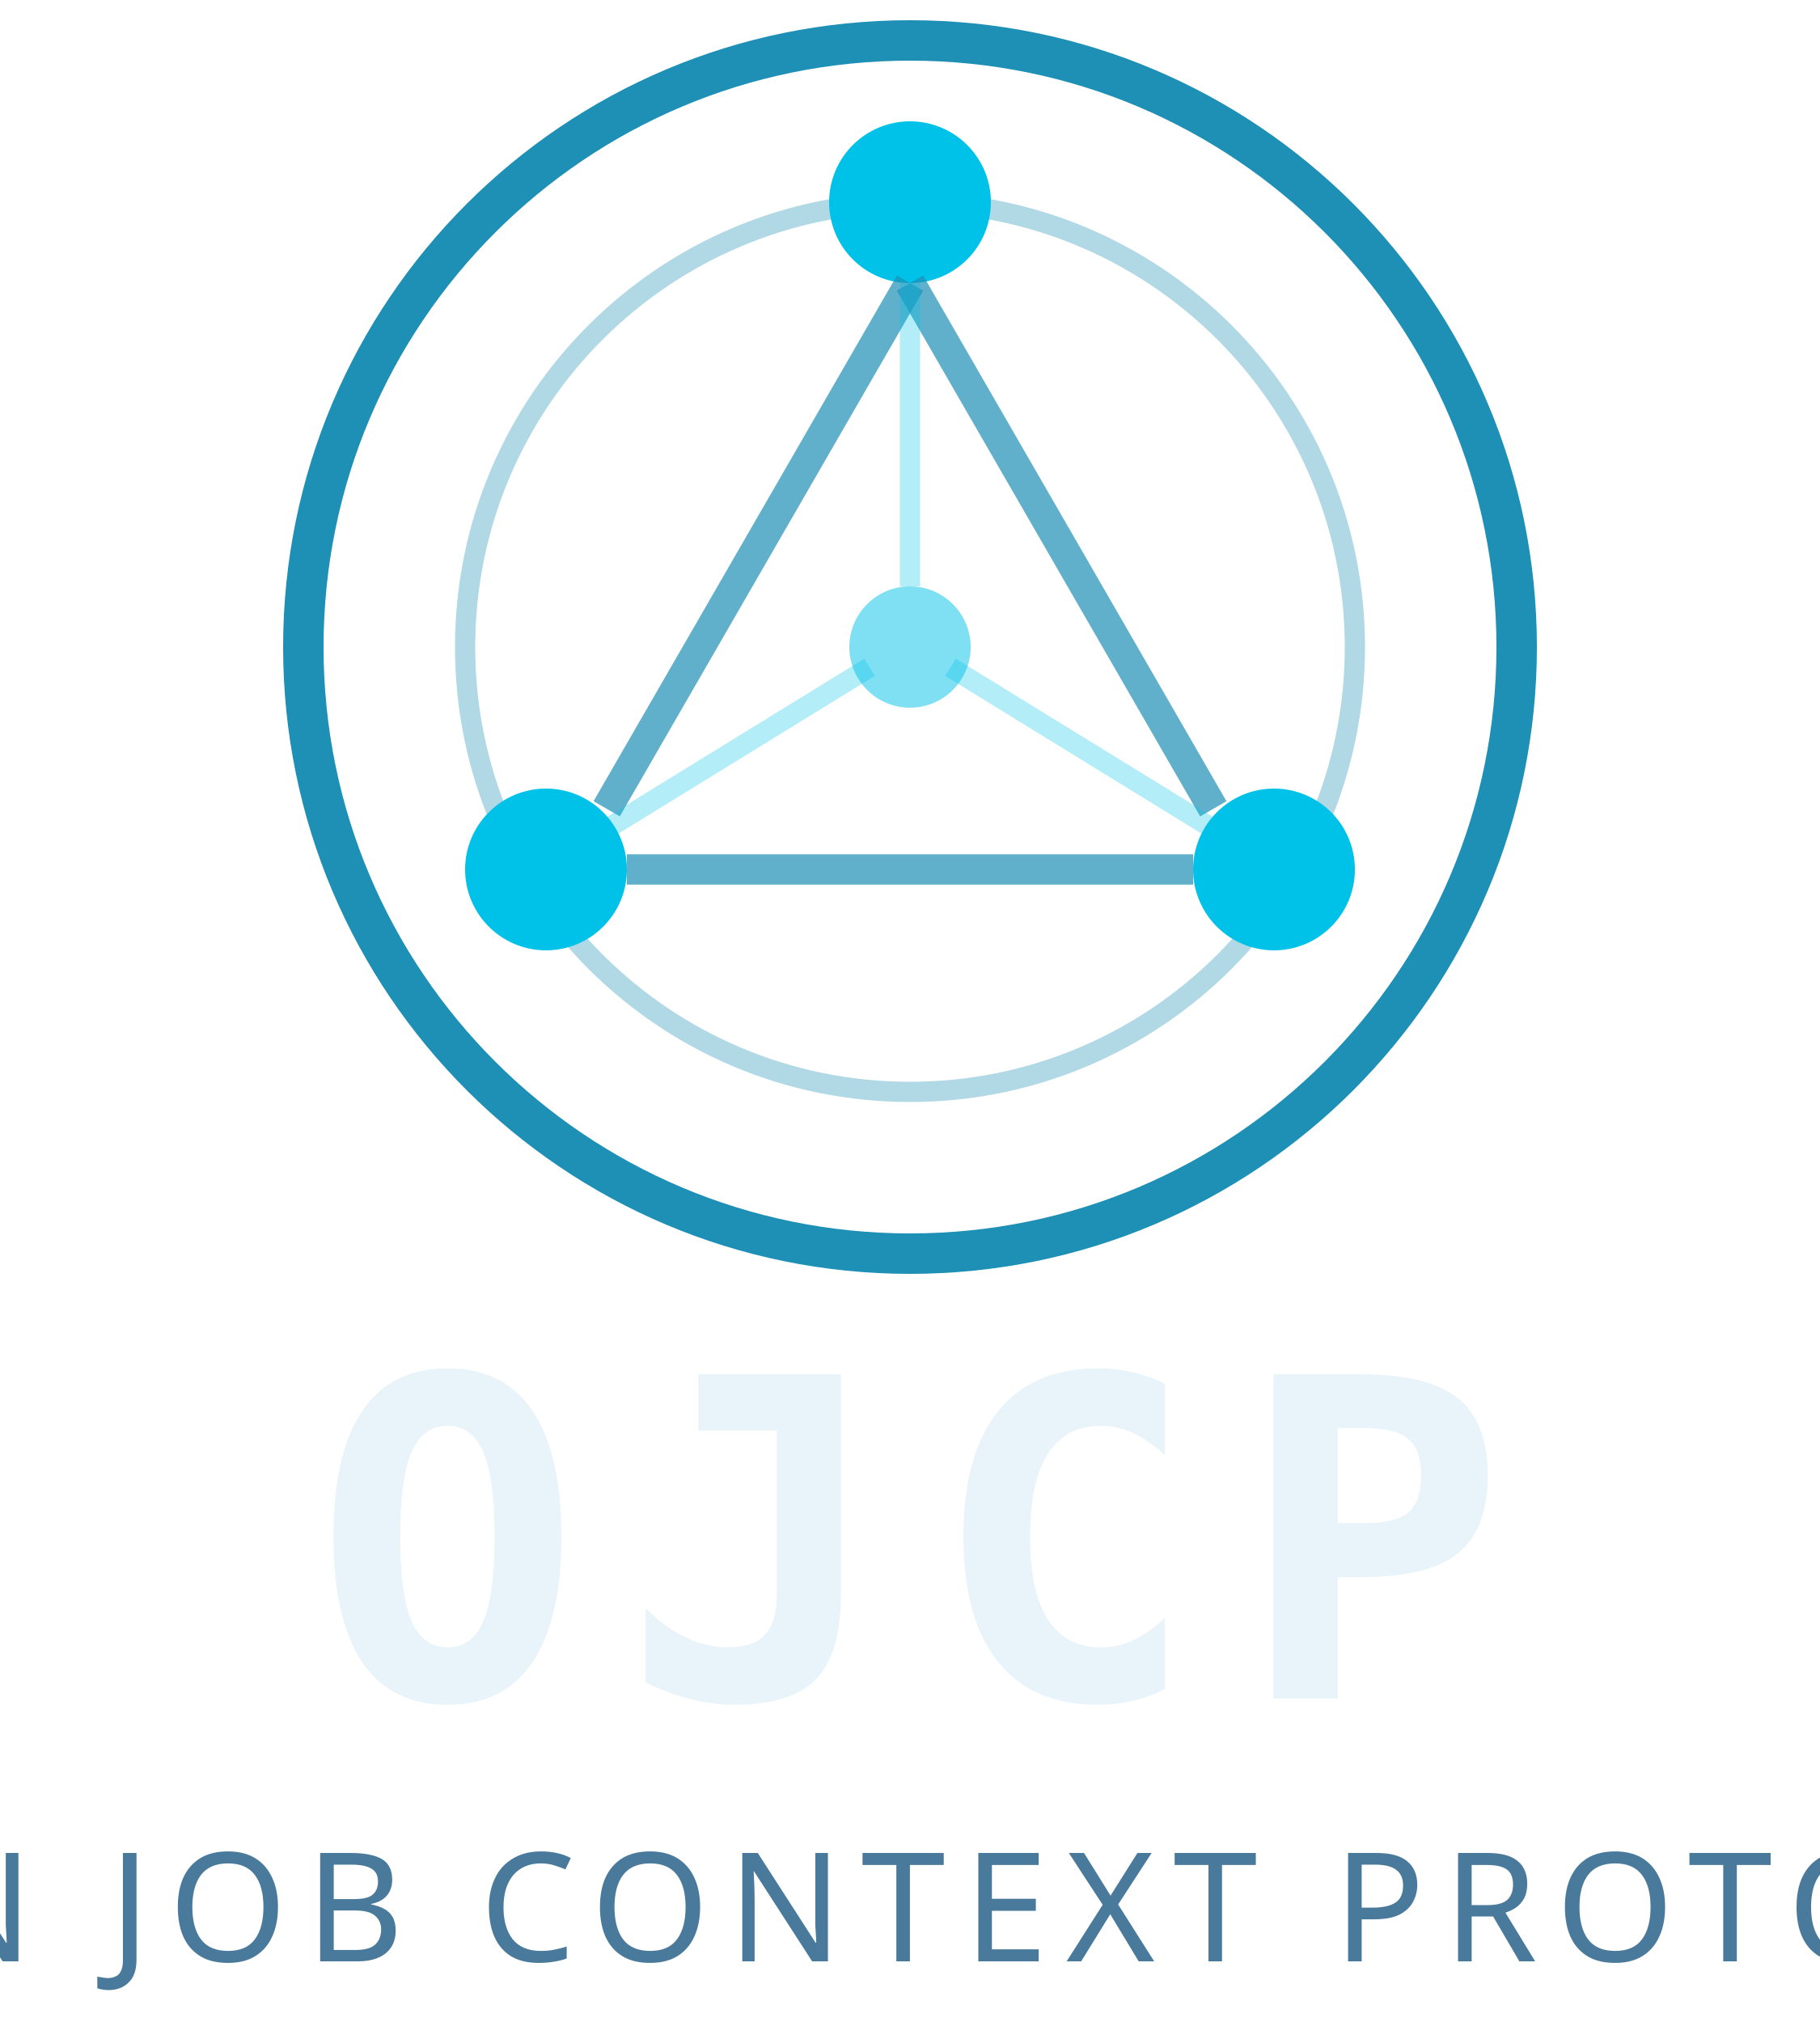
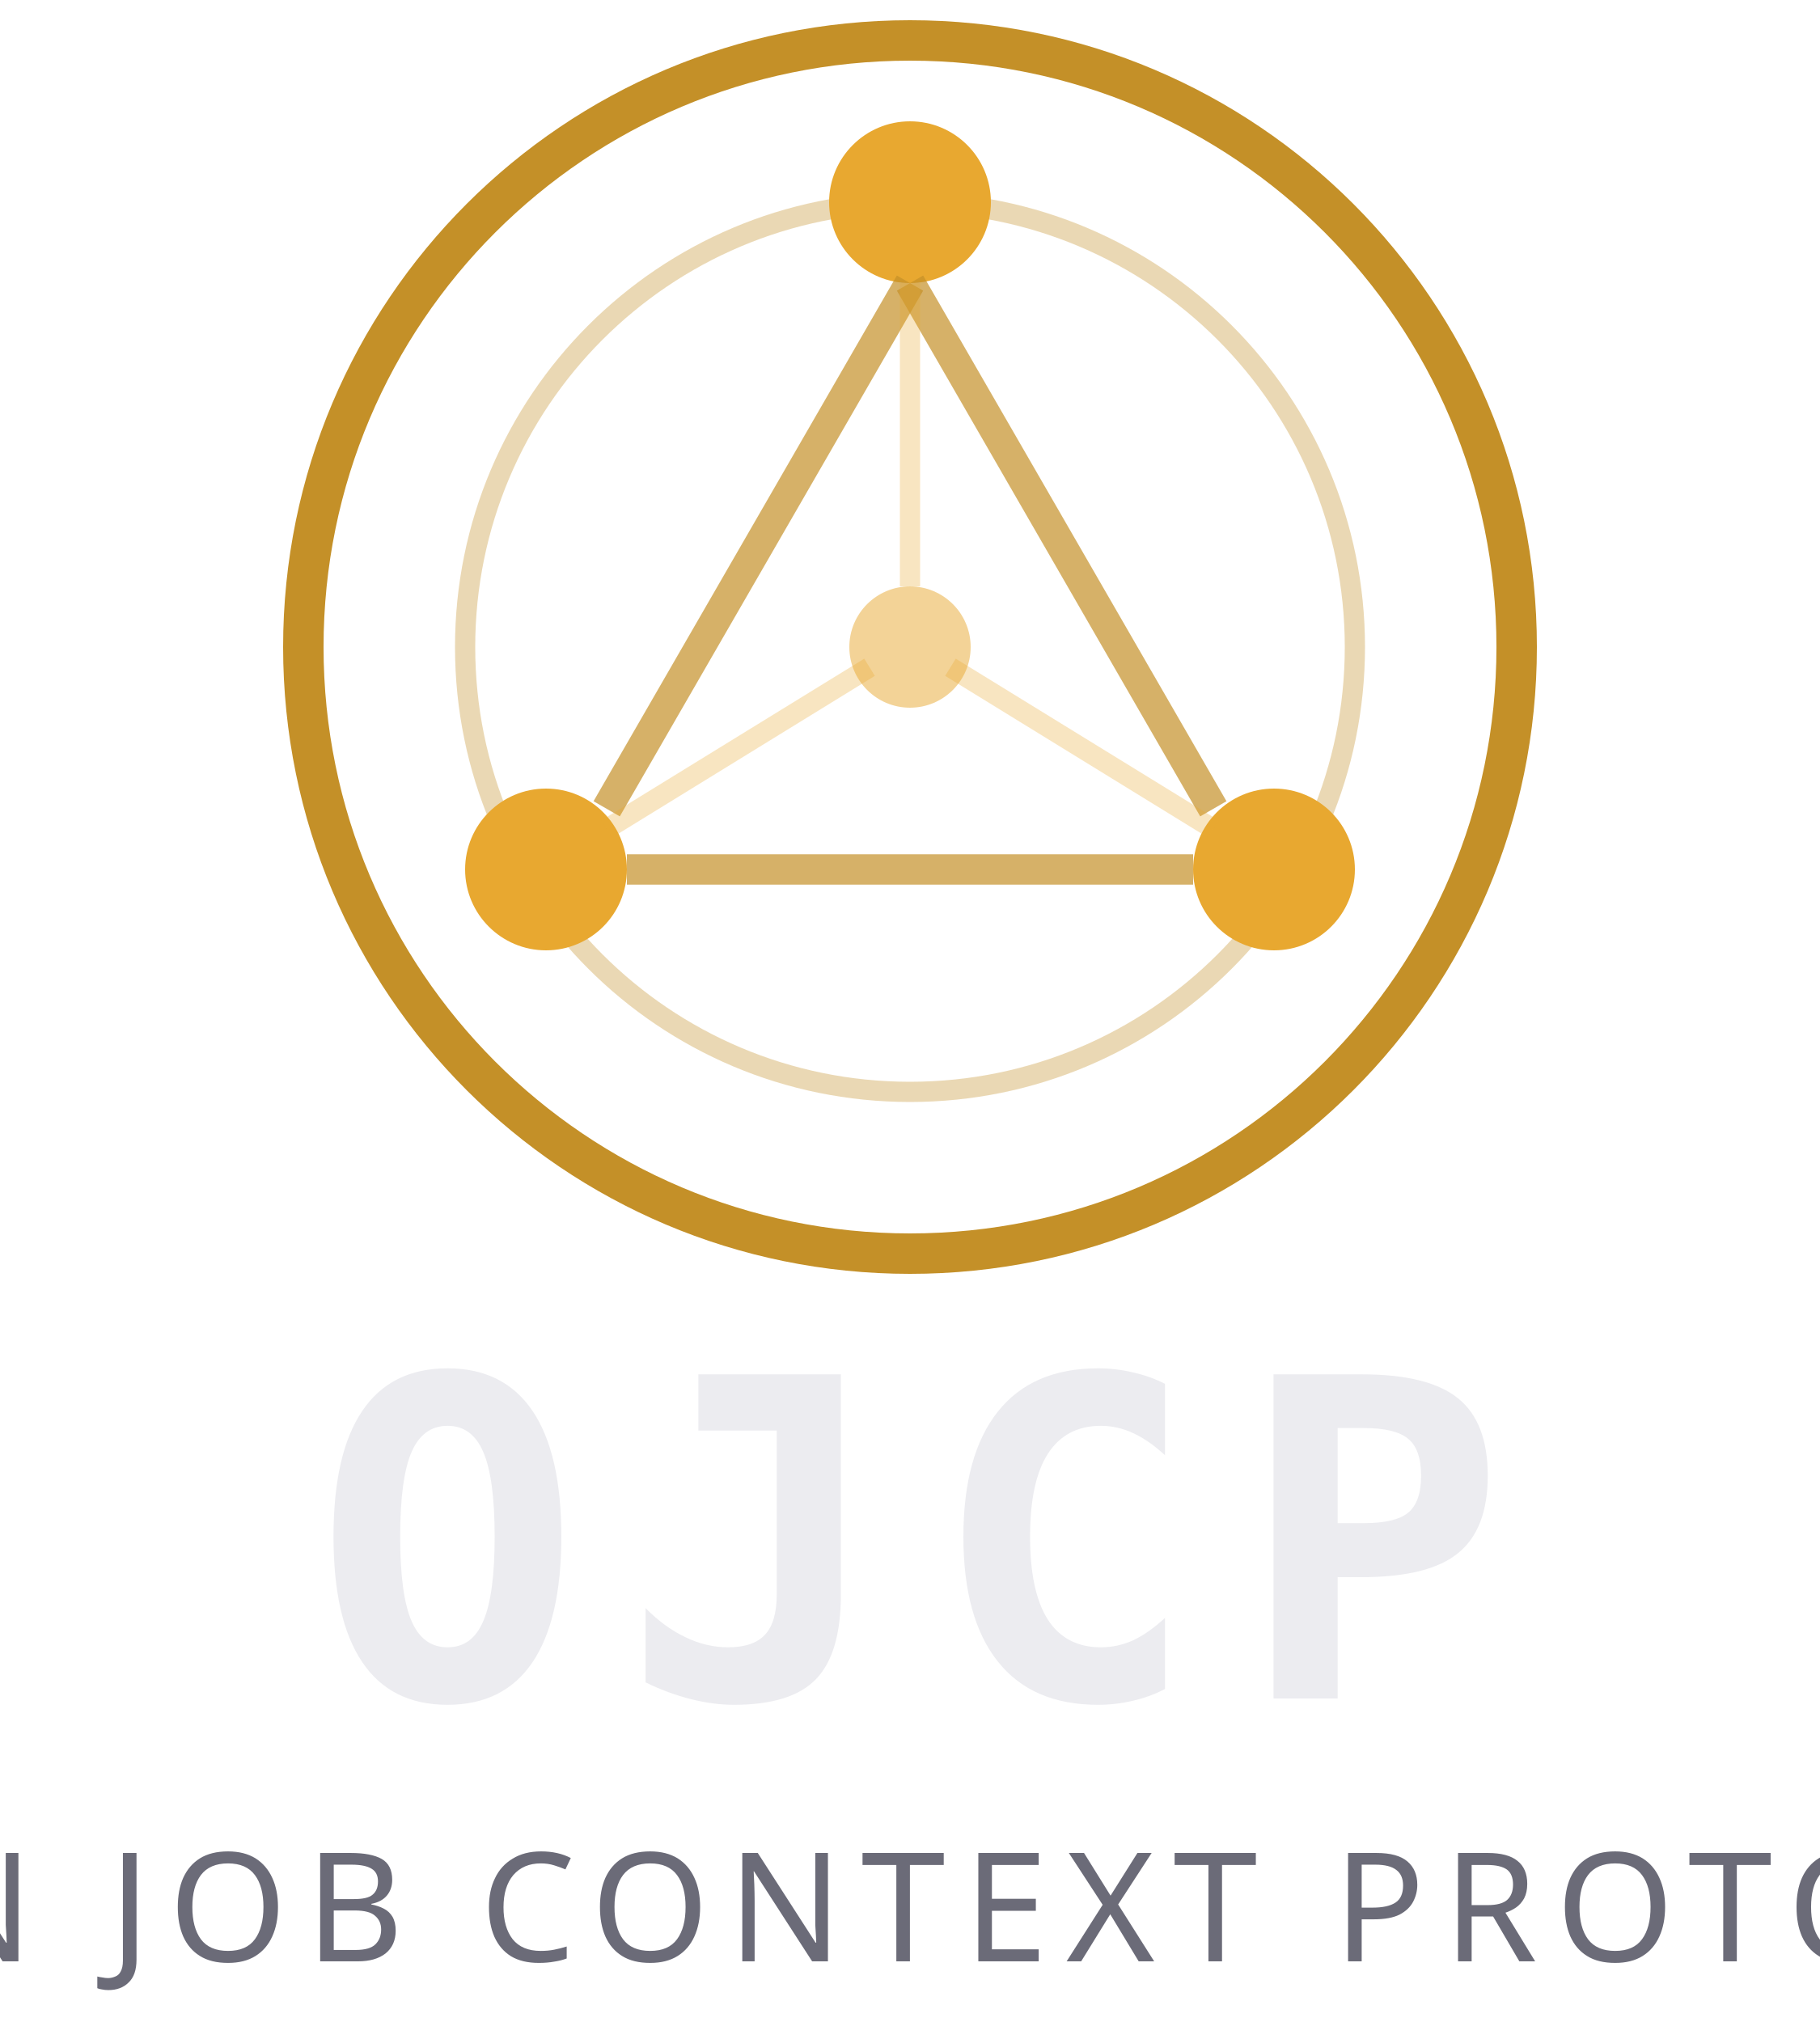
<svg xmlns="http://www.w3.org/2000/svg" width="90" height="100" viewBox="0 0 90 100" fill="none">
  <g transform="translate(13, 0)">
-     <circle cx="32" cy="32" r="30" stroke="#1e8fb5" stroke-width="2" fill="none" />
-     <circle cx="32" cy="32" r="22" stroke="#1e8fb5" stroke-width="1" fill="none" opacity="0.35" />
-     <circle cx="32" cy="10" r="4" fill="#00c2e8" />
-     <circle cx="14" cy="43" r="4" fill="#00c2e8" />
-     <circle cx="50" cy="43" r="4" fill="#00c2e8" />
-     <line x1="32" y1="14" x2="17" y2="40" stroke="#1e8fb5" stroke-width="1.5" opacity="0.7" />
-     <line x1="32" y1="14" x2="47" y2="40" stroke="#1e8fb5" stroke-width="1.5" opacity="0.7" />
-     <line x1="18" y1="43" x2="46" y2="43" stroke="#1e8fb5" stroke-width="1.5" opacity="0.7" />
-     <circle cx="32" cy="32" r="3" fill="#00c2e8" opacity="0.5" />
-     <line x1="32" y1="14" x2="32" y2="29" stroke="#00c2e8" stroke-width="1" opacity="0.3" />
-     <line x1="17" y1="41" x2="30" y2="33" stroke="#00c2e8" stroke-width="1" opacity="0.3" />
-     <line x1="47" y1="41" x2="34" y2="33" stroke="#00c2e8" stroke-width="1" opacity="0.3" />
+     <circle cx="32" cy="32" r="30" stroke="#c49028" stroke-width="2" fill="none" />
+     <circle cx="32" cy="32" r="22" stroke="#c49028" stroke-width="1" fill="none" opacity="0.35" />
+     <circle cx="32" cy="10" r="4" fill="#e8a830" />
+     <circle cx="14" cy="43" r="4" fill="#e8a830" />
+     <circle cx="50" cy="43" r="4" fill="#e8a830" />
+     <line x1="32" y1="14" x2="17" y2="40" stroke="#c49028" stroke-width="1.5" opacity="0.7" />
+     <line x1="32" y1="14" x2="47" y2="40" stroke="#c49028" stroke-width="1.5" opacity="0.7" />
+     <line x1="18" y1="43" x2="46" y2="43" stroke="#c49028" stroke-width="1.5" opacity="0.7" />
+     <circle cx="32" cy="32" r="3" fill="#e8a830" opacity="0.5" />
+     <line x1="32" y1="14" x2="32" y2="29" stroke="#e8a830" stroke-width="1" opacity="0.3" />
+     <line x1="17" y1="41" x2="30" y2="33" stroke="#e8a830" stroke-width="1" opacity="0.3" />
+     <line x1="47" y1="41" x2="34" y2="33" stroke="#e8a830" stroke-width="1" opacity="0.3" />
  </g>
-   <text x="45" y="84" text-anchor="middle" font-family="'IBM Plex Mono', monospace" font-weight="700" font-size="22" fill="#e8f4fa" letter-spacing="2">OJCP</text>
-   <text x="45" y="97" text-anchor="middle" font-family="'IBM Plex Sans', sans-serif" font-weight="300" font-size="7.5" fill="#4a7a9b" letter-spacing="0.12em">OPEN JOB CONTEXT PROTOCOL</text>
+   <text x="45" y="84" text-anchor="middle" font-family="'IBM Plex Mono', monospace" font-weight="700" font-size="22" fill="#ececf0" letter-spacing="2">OJCP</text>
+   <text x="45" y="97" text-anchor="middle" font-family="'IBM Plex Sans', sans-serif" font-weight="300" font-size="7.5" fill="#6b6b78" letter-spacing="0.12em">OPEN JOB CONTEXT PROTOCOL</text>
</svg>
